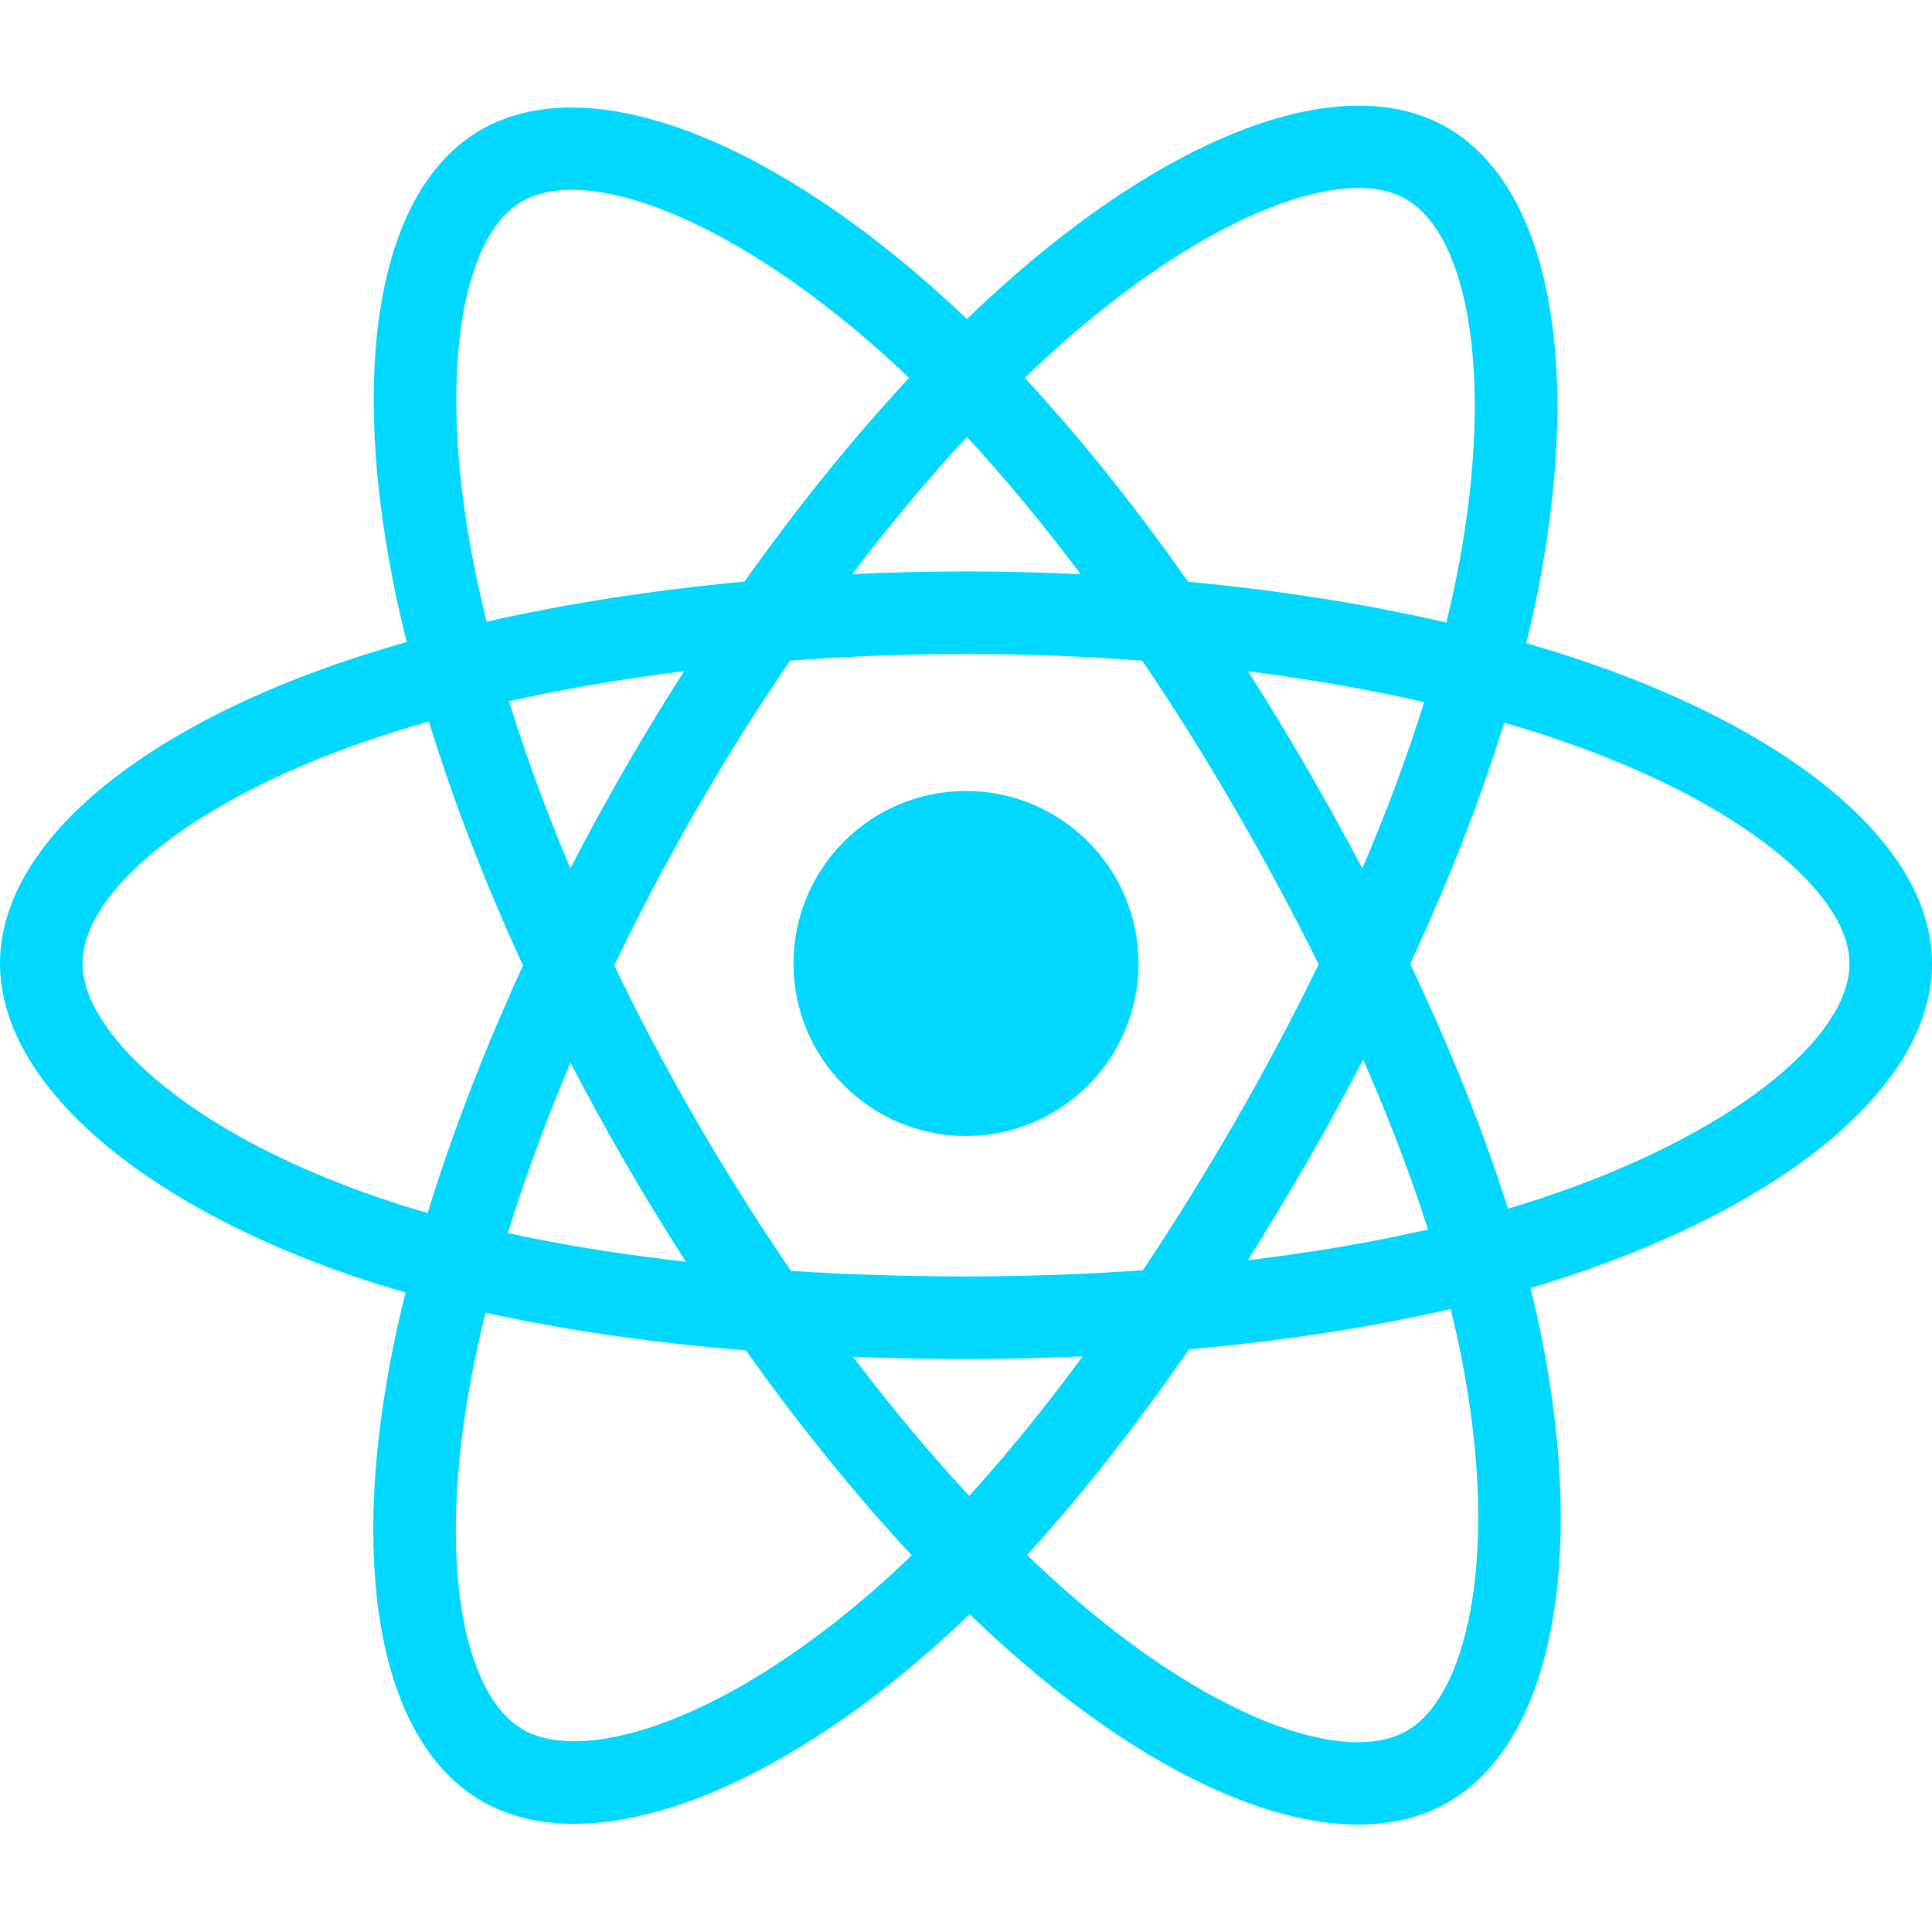
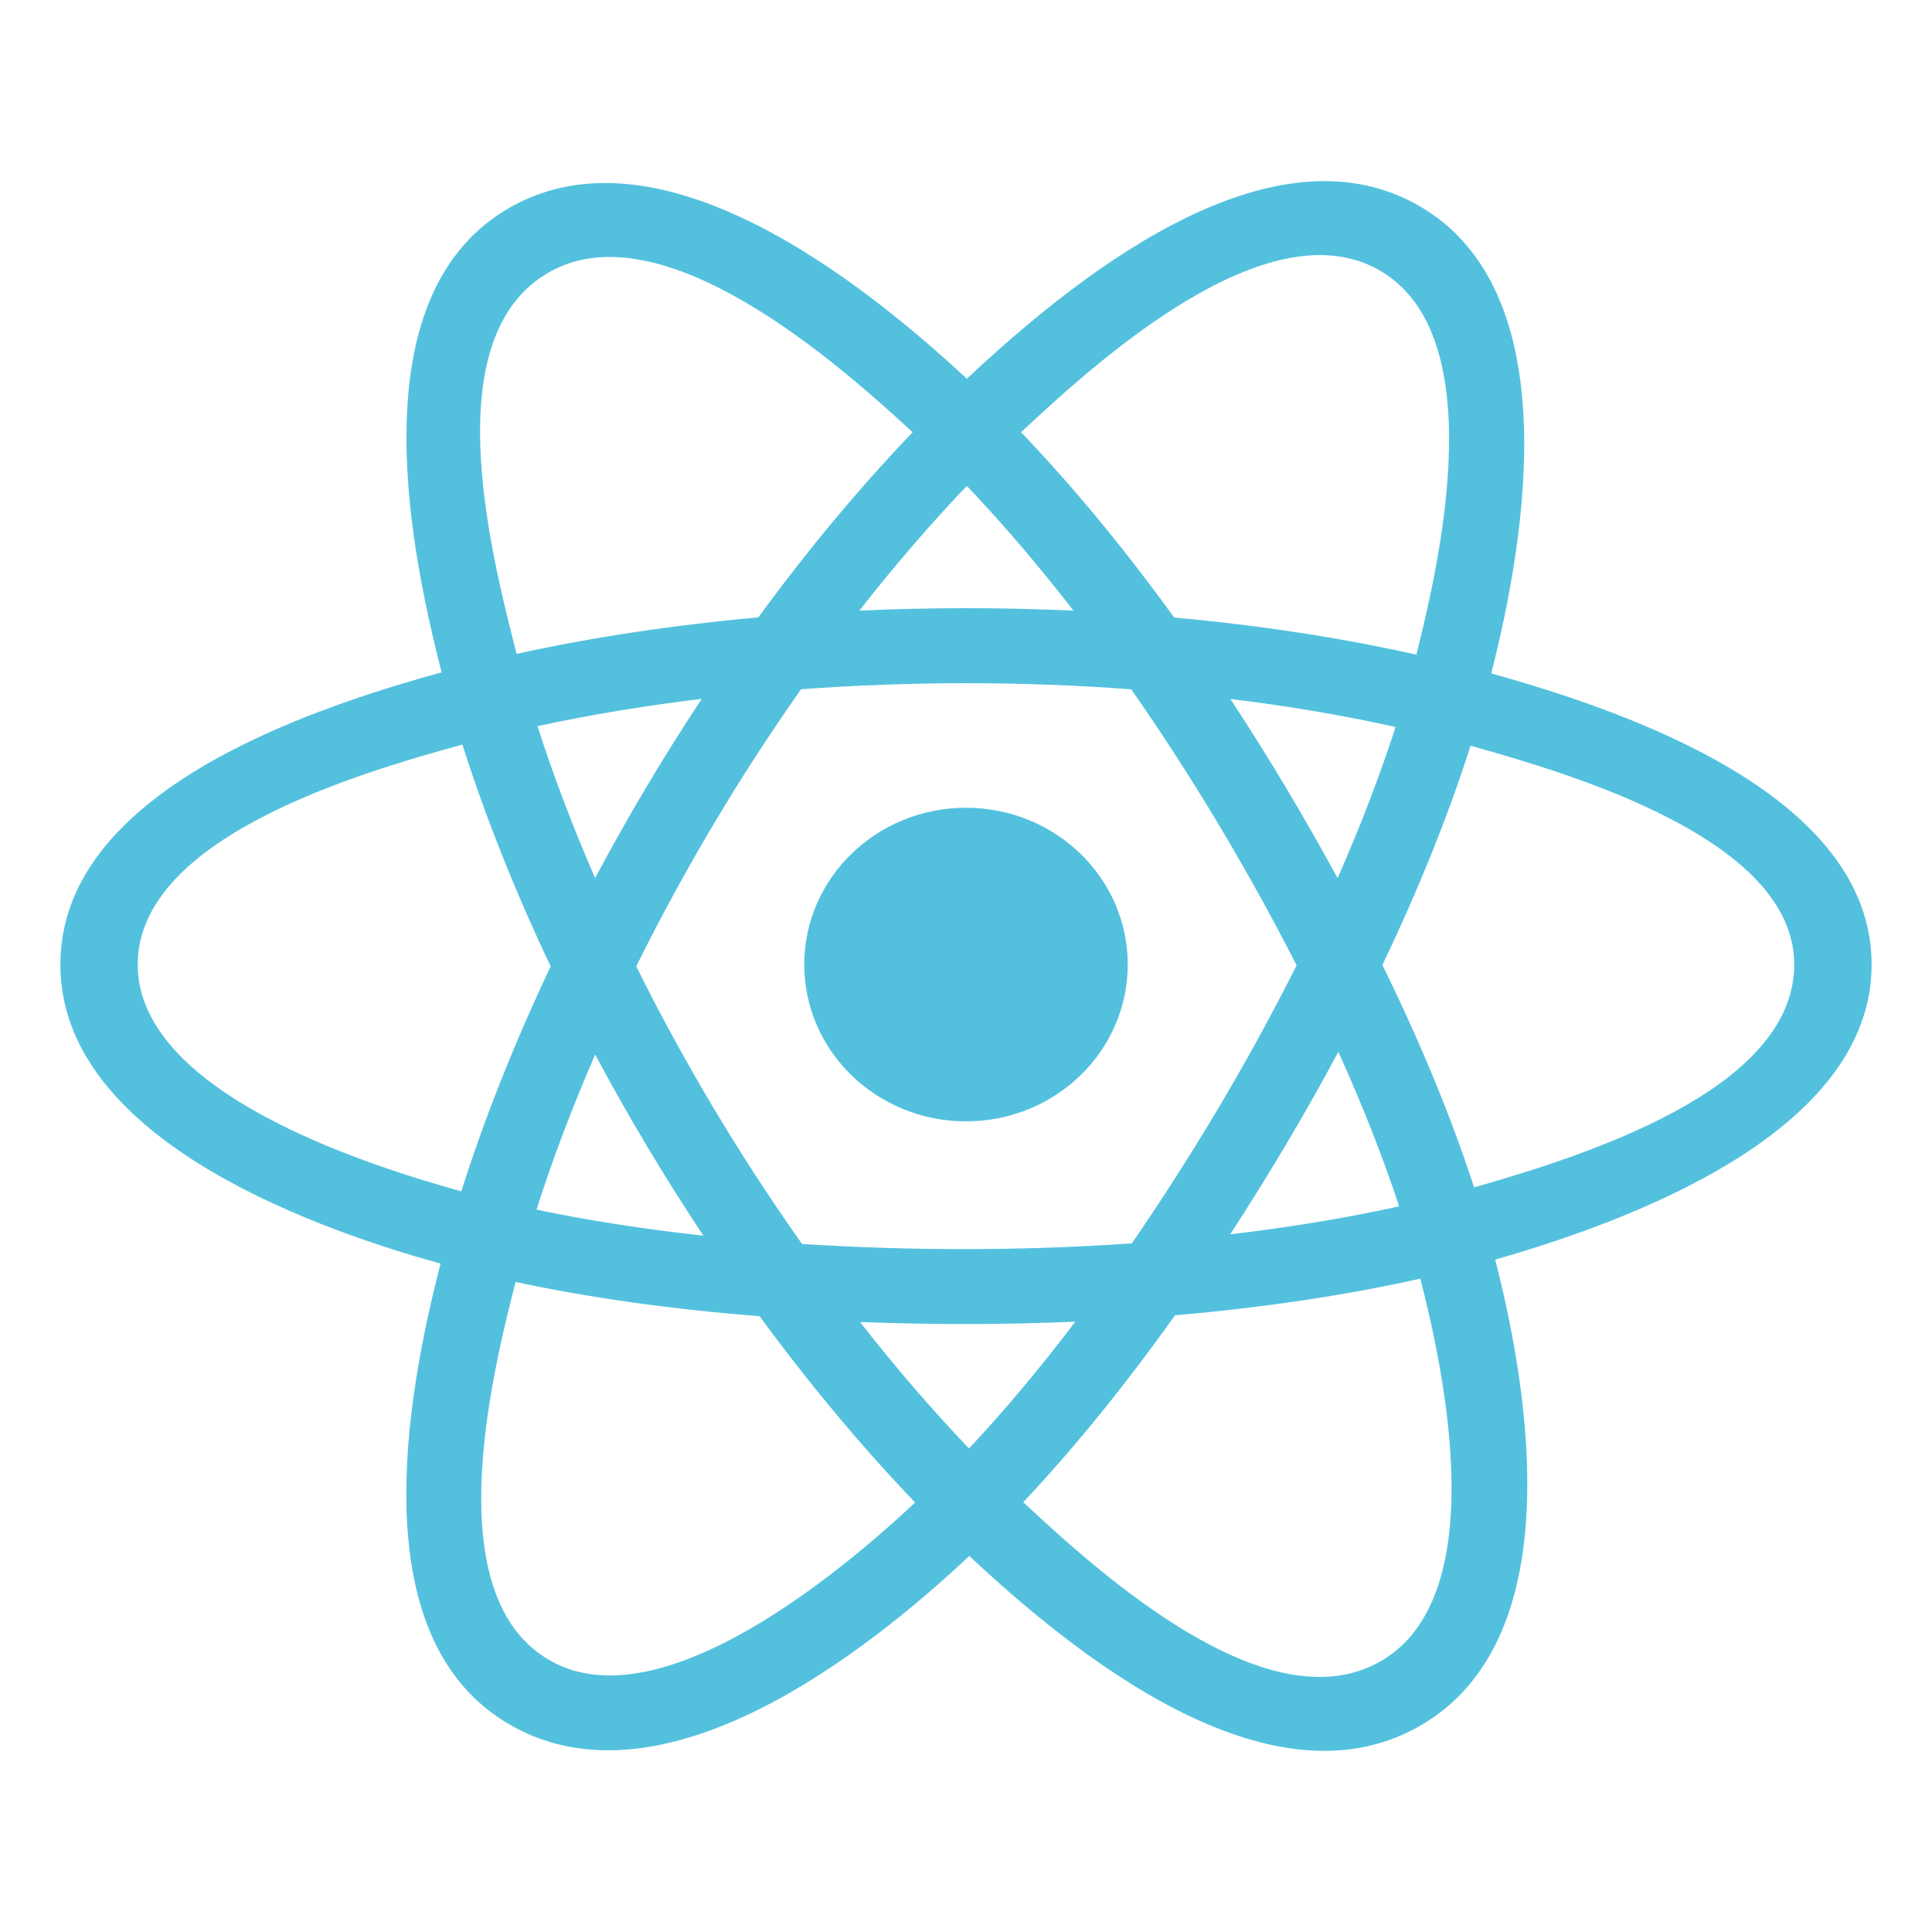
- <svg xmlns="http://www.w3.org/2000/svg" width="800px" height="800px" viewBox="0 -14 256 256" version="1.1" preserveAspectRatio="xMidYMid">
-   <g>
-     <path d="M210.483,73.824 C207.828,72.91 205.076,72.045 202.242,71.227 C202.708,69.326 203.136,67.45 203.516,65.606 C209.754,35.325 205.675,10.93 191.747,2.898 C178.392,-4.803 156.551,3.227 134.493,22.424 C132.372,24.27 130.245,26.224 128.118,28.272 C126.702,26.917 125.287,25.608 123.877,24.355 C100.759,3.829 77.587,-4.822 63.673,3.233 C50.33,10.957 46.379,33.89 51.995,62.588 C52.537,65.36 53.171,68.191 53.887,71.069 C50.608,72 47.442,72.992 44.413,74.048 C17.309,83.497 0,98.307 0,113.668 C0,129.533 18.582,145.446 46.812,155.095 C49.039,155.857 51.351,156.577 53.733,157.26 C52.96,160.373 52.288,163.423 51.723,166.398 C46.369,194.598 50.55,216.989 63.857,224.664 C77.601,232.59 100.669,224.443 123.13,204.809 C124.906,203.257 126.687,201.611 128.472,199.886 C130.786,202.114 133.095,204.222 135.393,206.2 C157.15,224.922 178.638,232.482 191.932,224.786 C205.663,216.837 210.126,192.783 204.332,163.518 C203.89,161.283 203.375,159 202.797,156.676 C204.417,156.197 206.007,155.702 207.557,155.188 C236.905,145.465 256,129.745 256,113.668 C256,98.251 238.132,83.342 210.483,73.824 L210.483,73.824 Z M204.118,144.808 C202.718,145.271 201.282,145.719 199.818,146.153 C196.578,135.896 192.206,124.99 186.855,113.721 C191.961,102.721 196.165,91.954 199.314,81.764 C201.933,82.522 204.474,83.321 206.924,84.164 C230.613,92.32 245.064,104.377 245.064,113.668 C245.064,123.564 229.458,136.411 204.118,144.808 L204.118,144.808 Z M193.604,165.642 C196.166,178.583 196.531,190.283 194.835,199.429 C193.31,207.648 190.244,213.127 186.452,215.322 C178.385,219.991 161.132,213.921 142.525,197.91 C140.392,196.074 138.244,194.115 136.088,192.04 C143.302,184.151 150.511,174.98 157.547,164.794 C169.923,163.696 181.615,161.9 192.218,159.449 C192.74,161.556 193.204,163.622 193.604,165.642 L193.604,165.642 Z M87.276,214.515 C79.394,217.298 73.116,217.378 69.321,215.19 C61.246,210.533 57.889,192.554 62.468,168.438 C62.993,165.676 63.617,162.839 64.337,159.939 C74.823,162.258 86.43,163.927 98.835,164.933 C105.919,174.9 113.336,184.061 120.811,192.083 C119.178,193.659 117.551,195.16 115.934,196.575 C106.001,205.257 96.048,211.417 87.276,214.515 L87.276,214.515 Z M50.349,144.747 C37.866,140.48 27.557,134.935 20.491,128.884 C14.141,123.447 10.936,118.048 10.936,113.668 C10.936,104.346 24.833,92.456 48.012,84.375 C50.825,83.394 53.769,82.47 56.824,81.602 C60.028,92.022 64.23,102.917 69.301,113.934 C64.164,125.115 59.902,136.183 56.667,146.726 C54.489,146.099 52.379,145.44 50.349,144.747 L50.349,144.747 Z M62.727,60.488 C57.916,35.9 61.111,17.353 69.152,12.698 C77.716,7.74 96.654,14.809 116.615,32.533 C117.891,33.666 119.172,34.851 120.456,36.078 C113.018,44.065 105.669,53.157 98.648,63.066 C86.608,64.182 75.083,65.974 64.487,68.375 C63.821,65.695 63.231,63.062 62.727,60.488 L62.727,60.488 Z M173.154,87.755 C170.621,83.38 168.02,79.108 165.369,74.952 C173.537,75.985 181.363,77.356 188.712,79.033 C186.506,86.104 183.756,93.497 180.519,101.077 C178.196,96.668 175.74,92.223 173.154,87.755 L173.154,87.755 Z M128.122,43.894 C133.166,49.359 138.218,55.46 143.187,62.08 C138.18,61.844 133.111,61.721 128,61.721 C122.937,61.721 117.906,61.841 112.93,62.074 C117.904,55.515 122.999,49.422 128.122,43.894 L128.122,43.894 Z M82.802,87.831 C80.272,92.218 77.861,96.639 75.575,101.069 C72.391,93.516 69.666,86.089 67.441,78.917 C74.745,77.283 82.534,75.946 90.65,74.933 C87.961,79.127 85.339,83.43 82.802,87.83 L82.802,87.831 L82.802,87.831 Z M90.883,153.183 C82.498,152.247 74.592,150.98 67.29,149.39 C69.551,142.091 72.335,134.505 75.588,126.79 C77.879,131.216 80.299,135.638 82.845,140.036 L82.846,140.036 C85.439,144.515 88.126,148.904 90.883,153.183 L90.883,153.183 Z M128.425,184.213 C123.241,178.621 118.071,172.434 113.022,165.78 C117.924,165.972 122.921,166.071 128,166.071 C133.218,166.071 138.376,165.953 143.453,165.727 C138.468,172.501 133.435,178.697 128.425,184.213 L128.425,184.213 Z M180.623,126.396 C184.045,134.195 186.929,141.741 189.219,148.916 C181.797,150.61 173.783,151.974 165.339,152.987 C167.997,148.776 170.62,144.43 173.198,139.961 C175.805,135.438 178.282,130.909 180.623,126.396 L180.623,126.396 Z M163.725,134.497 C159.723,141.436 155.614,148.059 151.444,154.312 C143.847,154.855 135.999,155.135 128,155.135 C120.033,155.135 112.284,154.887 104.822,154.403 C100.483,148.068 96.285,141.425 92.309,134.557 L92.31,134.557 C88.344,127.707 84.694,120.799 81.387,113.93 C84.693,107.046 88.334,100.13 92.277,93.293 L92.276,93.294 C96.229,86.439 100.39,79.828 104.689,73.533 C112.302,72.957 120.11,72.657 128,72.657 L128,72.657 C135.926,72.657 143.743,72.96 151.354,73.54 C155.587,79.789 159.72,86.378 163.689,93.235 C167.703,100.169 171.39,107.038 174.725,113.775 C171.4,120.628 167.721,127.567 163.725,134.497 L163.725,134.497 Z M186.285,12.373 C194.857,17.317 198.191,37.254 192.805,63.399 C192.461,65.067 192.075,66.766 191.654,68.488 C181.033,66.037 169.5,64.214 157.425,63.081 C150.391,53.064 143.102,43.957 135.785,36.073 C137.752,34.181 139.716,32.376 141.673,30.673 C160.572,14.226 178.237,7.732 186.285,12.373 L186.285,12.373 Z M128,90.808 C140.625,90.808 150.86,101.043 150.86,113.668 C150.86,126.293 140.625,136.528 128,136.528 C115.375,136.528 105.14,126.293 105.14,113.668 C105.14,101.043 115.375,90.808 128,90.808 L128,90.808 Z" fill="#00D8FF">
- 
- </path>
+ <svg xmlns="http://www.w3.org/2000/svg" viewBox="0 0 32 32" fill="none">
+   <g id="SVGRepo_bgCarrier" stroke-width="0" />
+   <g id="SVGRepo_tracerCarrier" stroke-linecap="round" stroke-linejoin="round" />
+   <g id="SVGRepo_iconCarrier">
+     <path d="M18.679 15.976C18.679 14.541 17.48 13.379 16 13.379C14.521 13.379 13.321 14.541 13.321 15.976C13.321 17.41 14.521 18.573 16 18.573C17.48 18.573 18.679 17.41 18.679 15.976Z" fill="#53C1DE" />
+     <path fill-rule="evenodd" clip-rule="evenodd" d="M24.7 11.154C25.266 8.925 25.977 4.791 23.47 3.39C20.975 1.995 17.728 4.668 16.014 6.273C14.304 4.684 10.966 2.022 8.462 3.428C5.968 4.828 6.737 8.893 7.315 11.136C4.988 11.776 1 13.156 1 15.976C1 18.787 4.984 20.289 7.297 20.929C6.717 23.184 5.986 27.191 8.483 28.588C10.997 29.993 14.325 27.395 16.055 25.772C17.781 27.386 20.997 30.002 23.492 28.601C25.996 27.196 25.344 23.118 24.765 20.863C27.007 20.221 31 18.752 31 15.976C31 13.184 26.99 11.792 24.7 11.154ZM24.416 19.667C24.037 18.502 23.524 17.262 22.897 15.982C23.495 14.732 23.988 13.509 24.357 12.351C26.036 12.823 29.718 13.901 29.718 15.976C29.718 18.07 26.185 19.159 24.416 19.667ZM22.85 27.526C20.988 28.571 18.222 26.07 16.948 24.881C17.793 23.984 18.638 22.942 19.462 21.785C20.913 21.66 22.283 21.456 23.526 21.178C23.933 22.773 24.72 26.476 22.85 27.526ZM9.124 27.511C7.261 26.47 8.113 22.895 8.54 21.233C9.768 21.497 11.129 21.686 12.582 21.801C13.412 22.933 14.282 23.974 15.158 24.886C14.075 25.901 10.995 28.557 9.124 27.511ZM2.281 15.976C2.281 13.874 5.942 12.803 7.659 12.333C8.035 13.517 8.527 14.754 9.121 16.006C8.519 17.277 8.02 18.534 7.641 19.732C6.004 19.278 2.281 18.079 2.281 15.976ZM9.104 4.504C10.973 3.454 13.875 6.01 15.116 7.16C14.244 8.068 13.383 9.101 12.56 10.226C11.149 10.353 9.799 10.557 8.557 10.83C8.091 9.021 7.236 5.552 9.104 4.504ZM20.379 11.577C21.337 11.694 22.254 11.85 23.115 12.041C22.856 12.844 22.534 13.684 22.154 14.545C21.604 13.533 21.014 12.542 20.379 11.577ZM16.014 8.048C16.605 8.669 17.197 9.362 17.78 10.114C16.599 10.06 15.415 10.06 14.234 10.114C14.817 9.368 15.414 8.676 16.014 8.048ZM9.857 14.544C9.483 13.686 9.164 12.842 8.903 12.027C9.759 11.842 10.672 11.69 11.623 11.575C10.987 12.537 10.397 13.528 9.857 14.544ZM11.65 20.466C10.668 20.359 9.741 20.215 8.886 20.035C9.15 19.206 9.477 18.343 9.858 17.467C10.406 18.493 11.005 19.494 11.65 20.466ZM16.05 23.991C15.442 23.356 14.836 22.653 14.245 21.897C15.433 21.942 16.623 21.942 17.811 21.891C17.227 22.661 16.637 23.365 16.05 23.991ZM22.167 17.422C22.568 18.308 22.906 19.166 23.174 19.981C22.304 20.173 21.365 20.328 20.376 20.444C21.015 19.461 21.615 18.454 22.167 17.422ZM18.747 20.594C16.93 20.72 15.102 20.719 13.284 20.604C12.251 19.142 11.331 17.603 10.538 16.006C11.328 14.412 12.24 12.876 13.268 11.416C15.088 11.283 16.918 11.282 18.737 11.417C19.756 12.877 20.668 14.409 21.476 15.988C20.677 17.581 19.759 19.12 18.747 20.594ZM22.83 4.467C24.701 5.513 23.868 9.227 23.459 10.843C22.215 10.564 20.863 10.357 19.448 10.228C18.624 9.09 17.77 8.055 16.912 7.159C18.169 5.984 20.978 3.431 22.83 4.467Z" fill="#53C1DE" />
  </g>
</svg>
